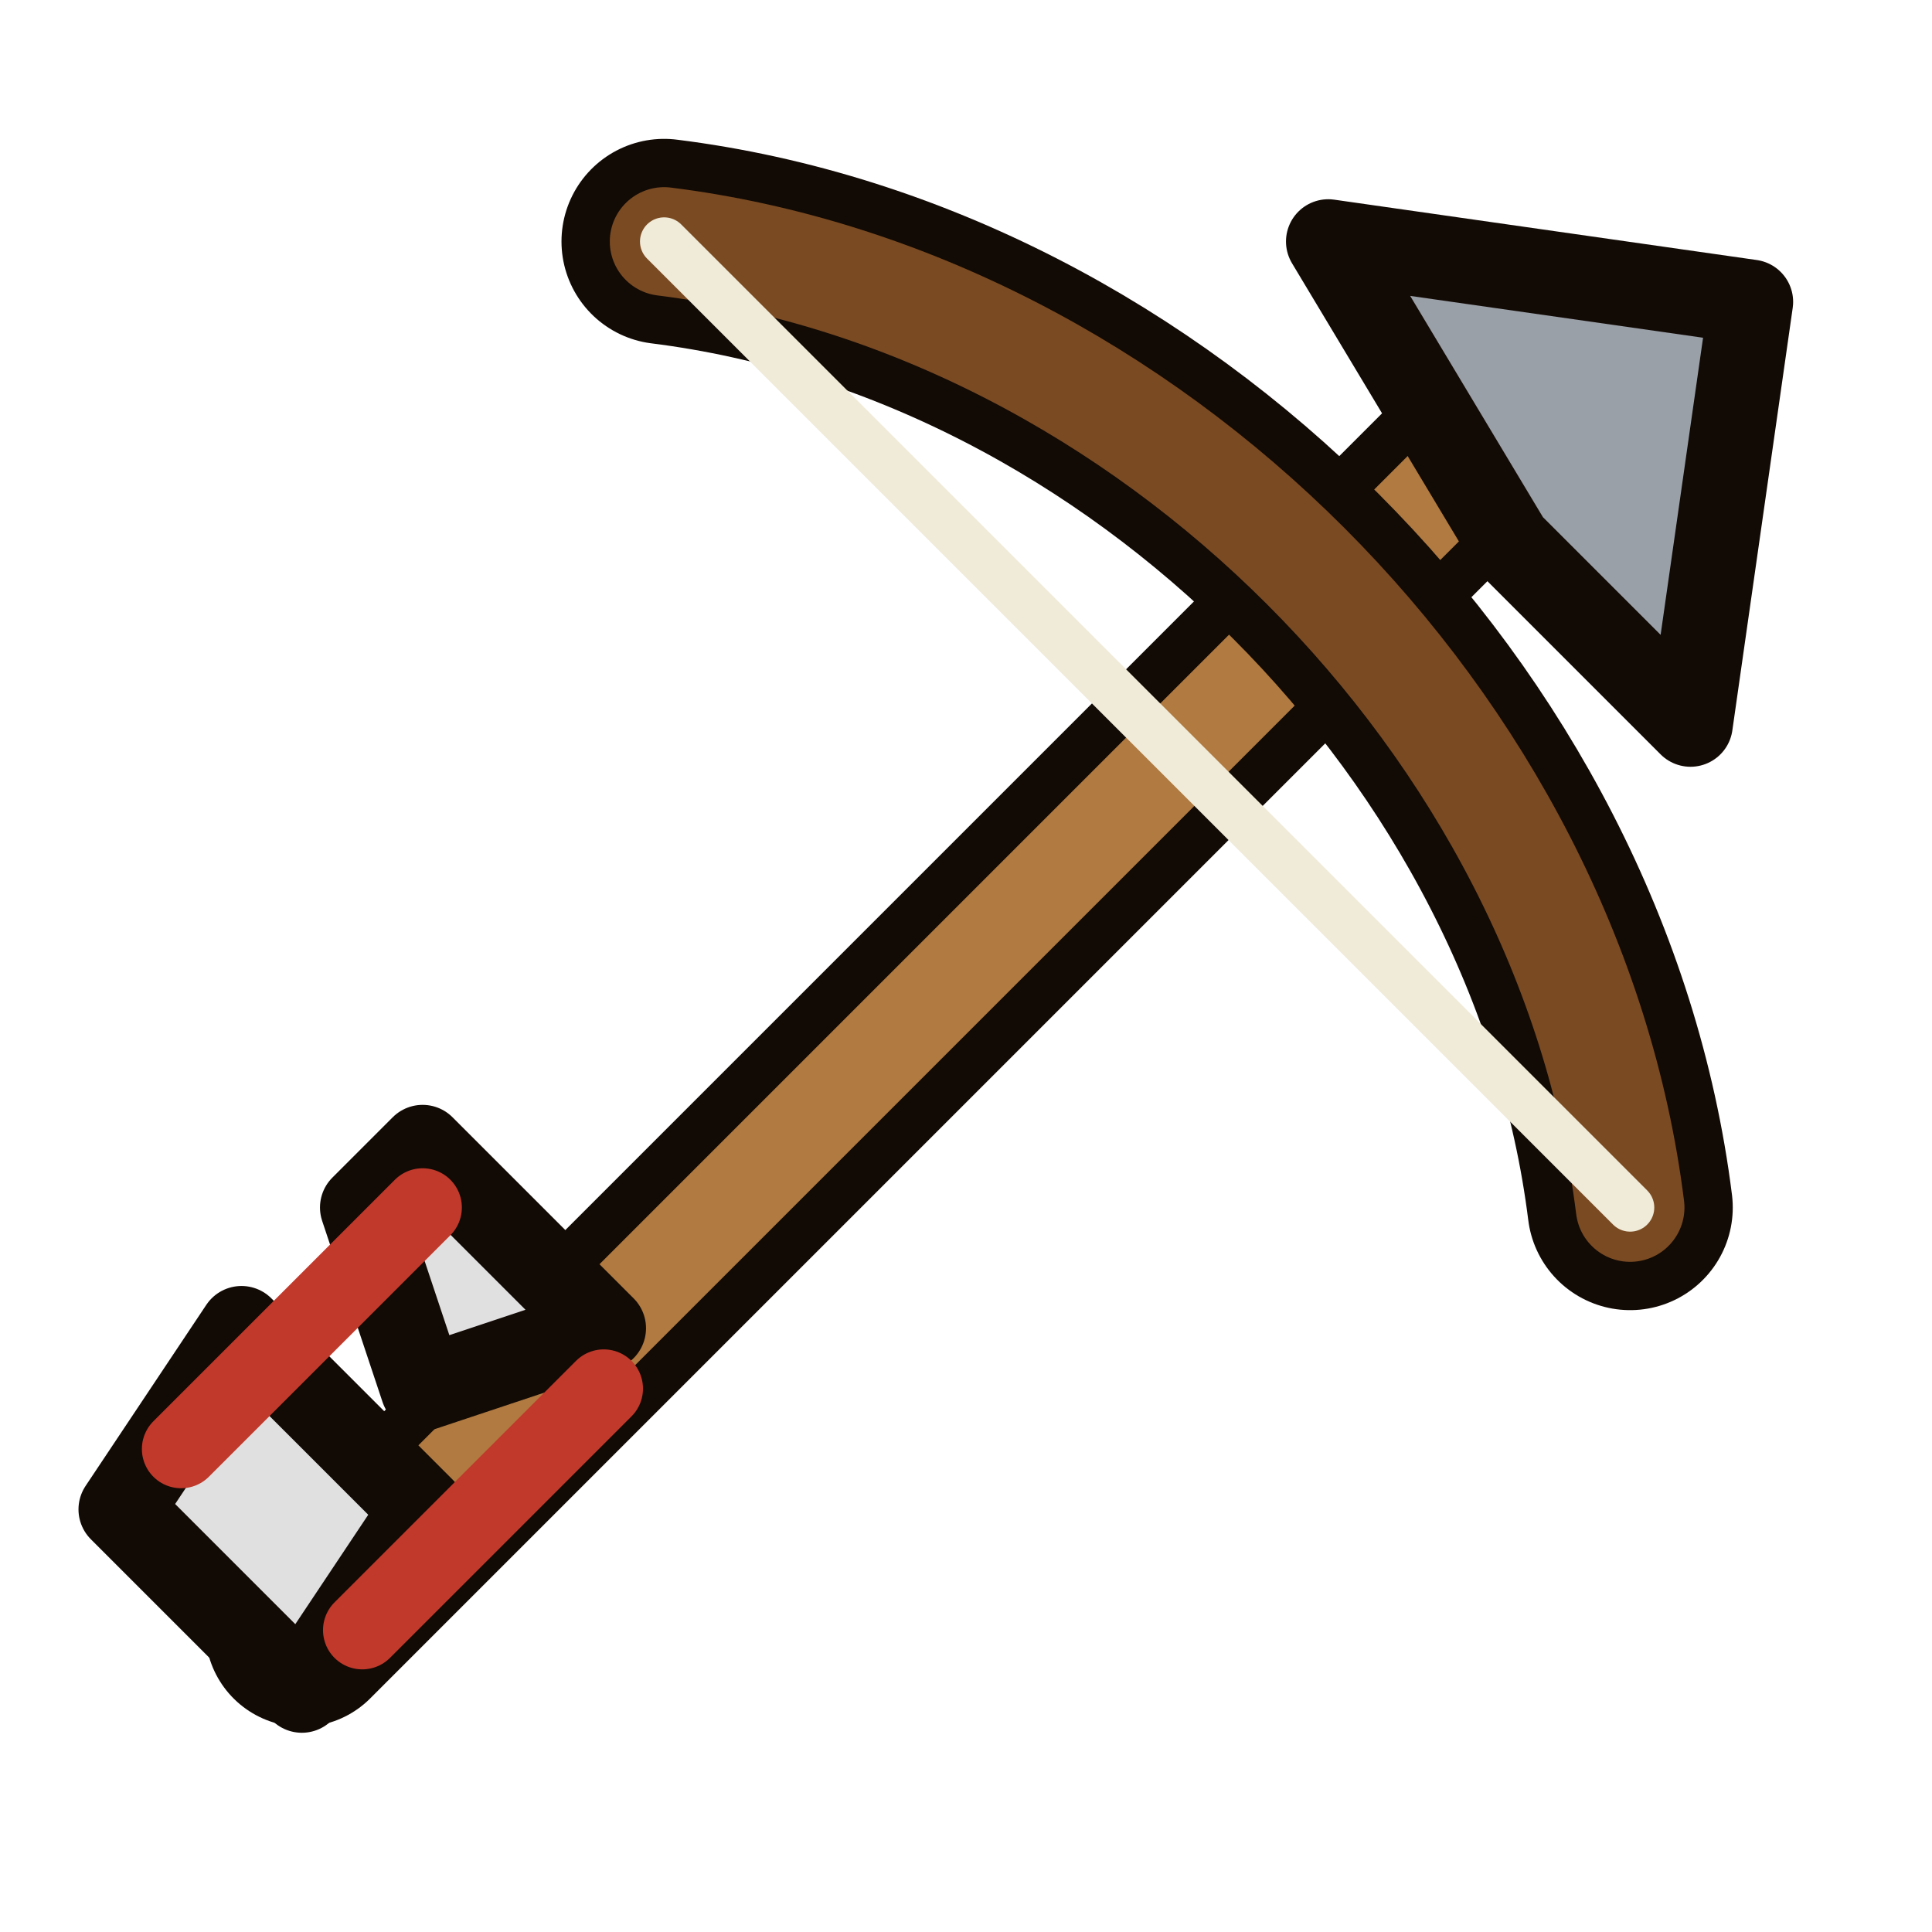
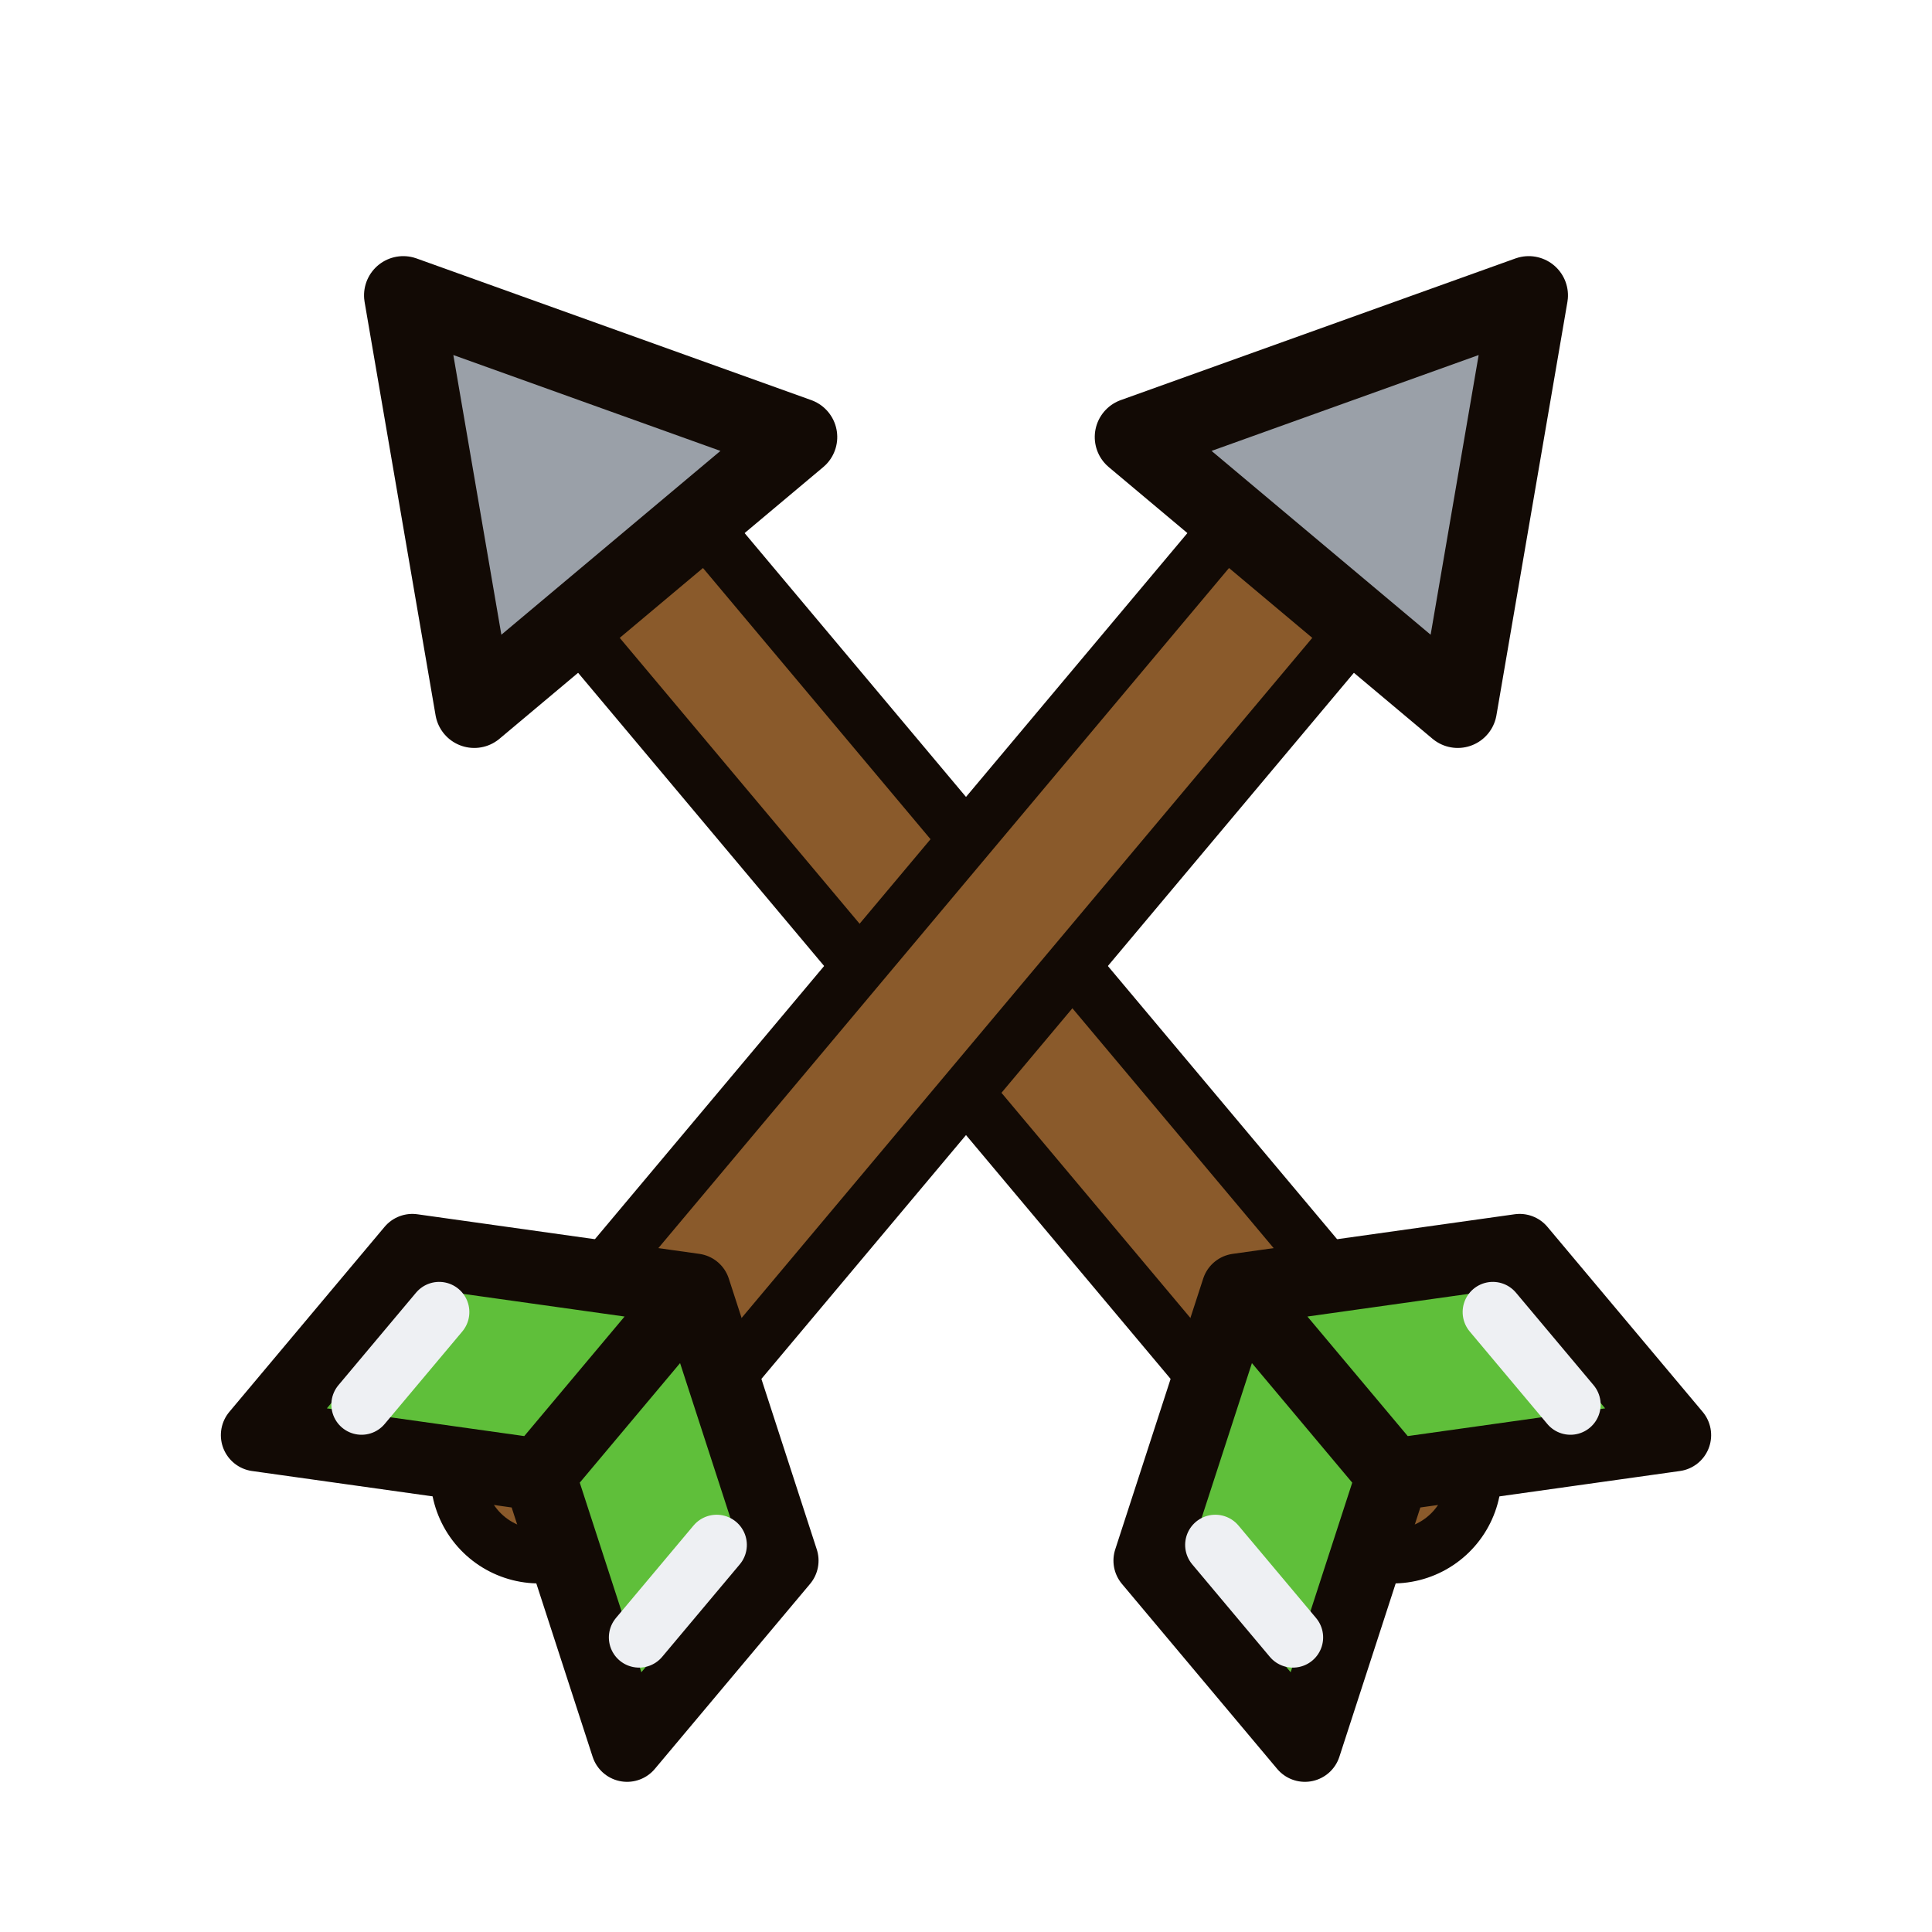
<svg xmlns="http://www.w3.org/2000/svg" viewBox="0 0 32 32" width="32" height="32">
-   <path d="M5 27L24 8" stroke="#120a05" stroke-width="3.2" stroke-linecap="round" fill="none" />
-   <path d="M5 27L24 8" stroke="#b07a40" stroke-width="1.6" stroke-linecap="round" fill="none" />
-   <path d="M22 4l7 1-1 7-3-3z" fill="#9aa0a8" stroke="#120a05" stroke-width="1.4" stroke-linejoin="round" stroke-linecap="round" />
-   <path d="M4 22l3 3-2 3-3-3zM7 19l3 3-3 1-1-3z" fill="#e0e0e0" stroke="#120a05" stroke-width="1.4" stroke-linejoin="round" stroke-linecap="round" />
-   <path d="M3 24l4-4M6 27l4-4" stroke="#c0392b" stroke-width="1.3" stroke-linecap="round" fill="none" />
-   <path d="M11 4c8 1 15 8 16 16" stroke="#120a05" stroke-width="3.4" stroke-linecap="round" fill="none" />
-   <path d="M11 4c8 1 15 8 16 16" stroke="#7a4a22" stroke-width="1.8" stroke-linecap="round" fill="none" />
-   <path d="M11 4l16 16" stroke="#f0ead8" stroke-width=".8" stroke-linecap="round" fill="none" />
+   <g transform="rotate(-40 16 16)">
+     <path d="M16 27V7" stroke="#120a05" stroke-width="3.6" stroke-linecap="round" />
+     <path d="M16 27V7" stroke="#8a5a2b" stroke-width="1.8" stroke-linecap="round" />
+     <path d="M16 1.5l3.5 6h-7z" fill="#9aa0a8" stroke="#120a05" stroke-width="1.3" stroke-linejoin="round" />
+     <path d="M16 23l-4 2.5v4l4-2.5zM16 23l4 2.5v4l-4-2.5z" fill="#5fbf3a" stroke="#120a05" stroke-width="1.2" stroke-linejoin="round" />
+     <path d="M13 26v2M19 26v2" stroke="#eef0f3" stroke-width="1" stroke-linecap="round" />
+   </g>
+   <g transform="rotate(40 16 16)">
+     <path d="M16 27V7" stroke="#120a05" stroke-width="3.6" stroke-linecap="round" />
+     <path d="M16 27V7" stroke="#8a5a2b" stroke-width="1.8" stroke-linecap="round" />
+     <path d="M16 1.5l3.5 6h-7z" fill="#9aa0a8" stroke="#120a05" stroke-width="1.3" stroke-linejoin="round" />
+     <path d="M16 23l-4 2.5v4l4-2.5zM16 23l4 2.5v4l-4-2.5z" fill="#5fbf3a" stroke="#120a05" stroke-width="1.2" stroke-linejoin="round" />
+     <path d="M13 26v2M19 26v2" stroke="#eef0f3" stroke-width="1" stroke-linecap="round" />
+   </g>
</svg>
